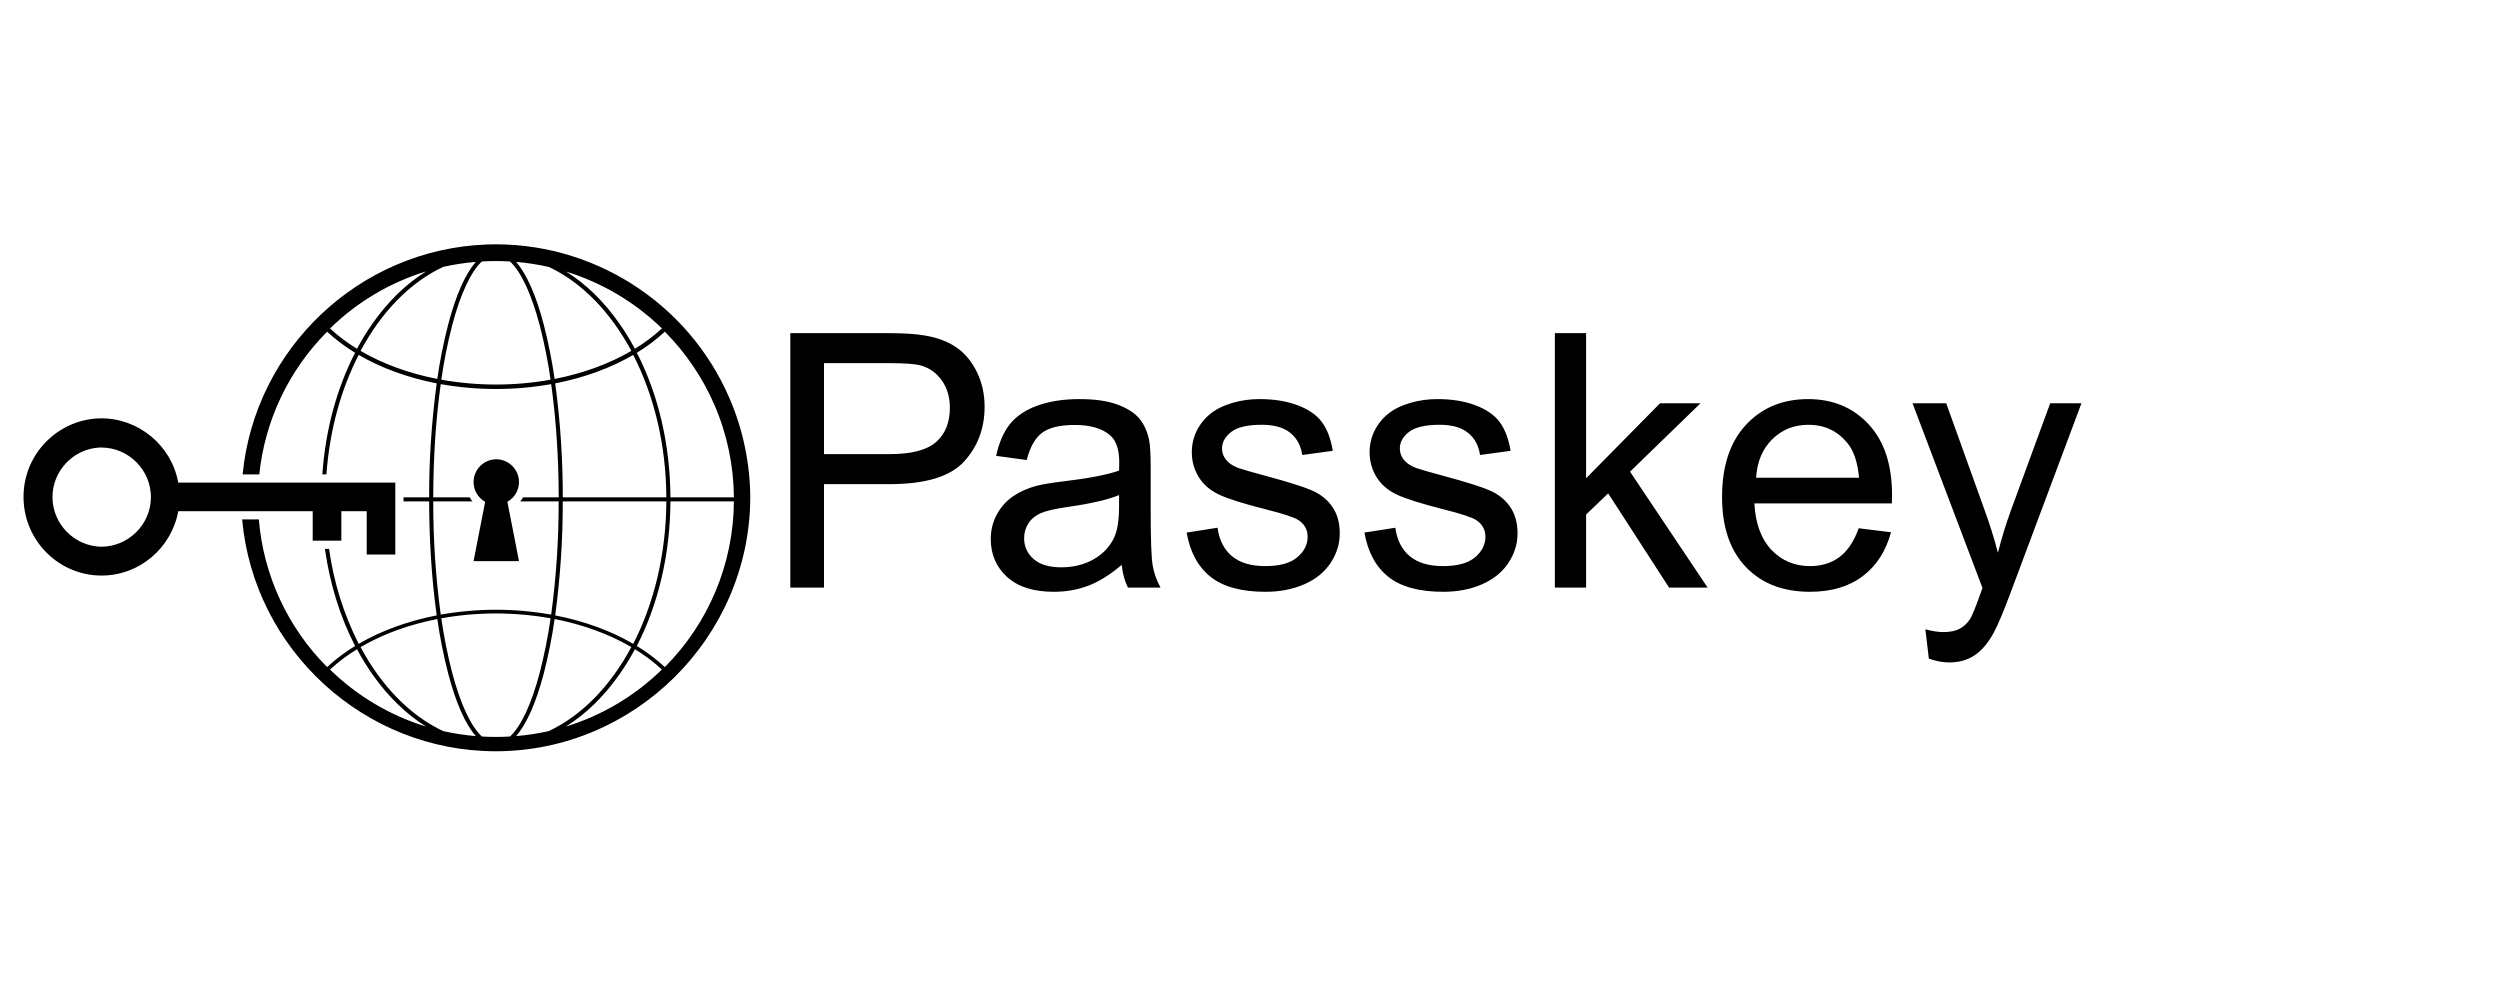
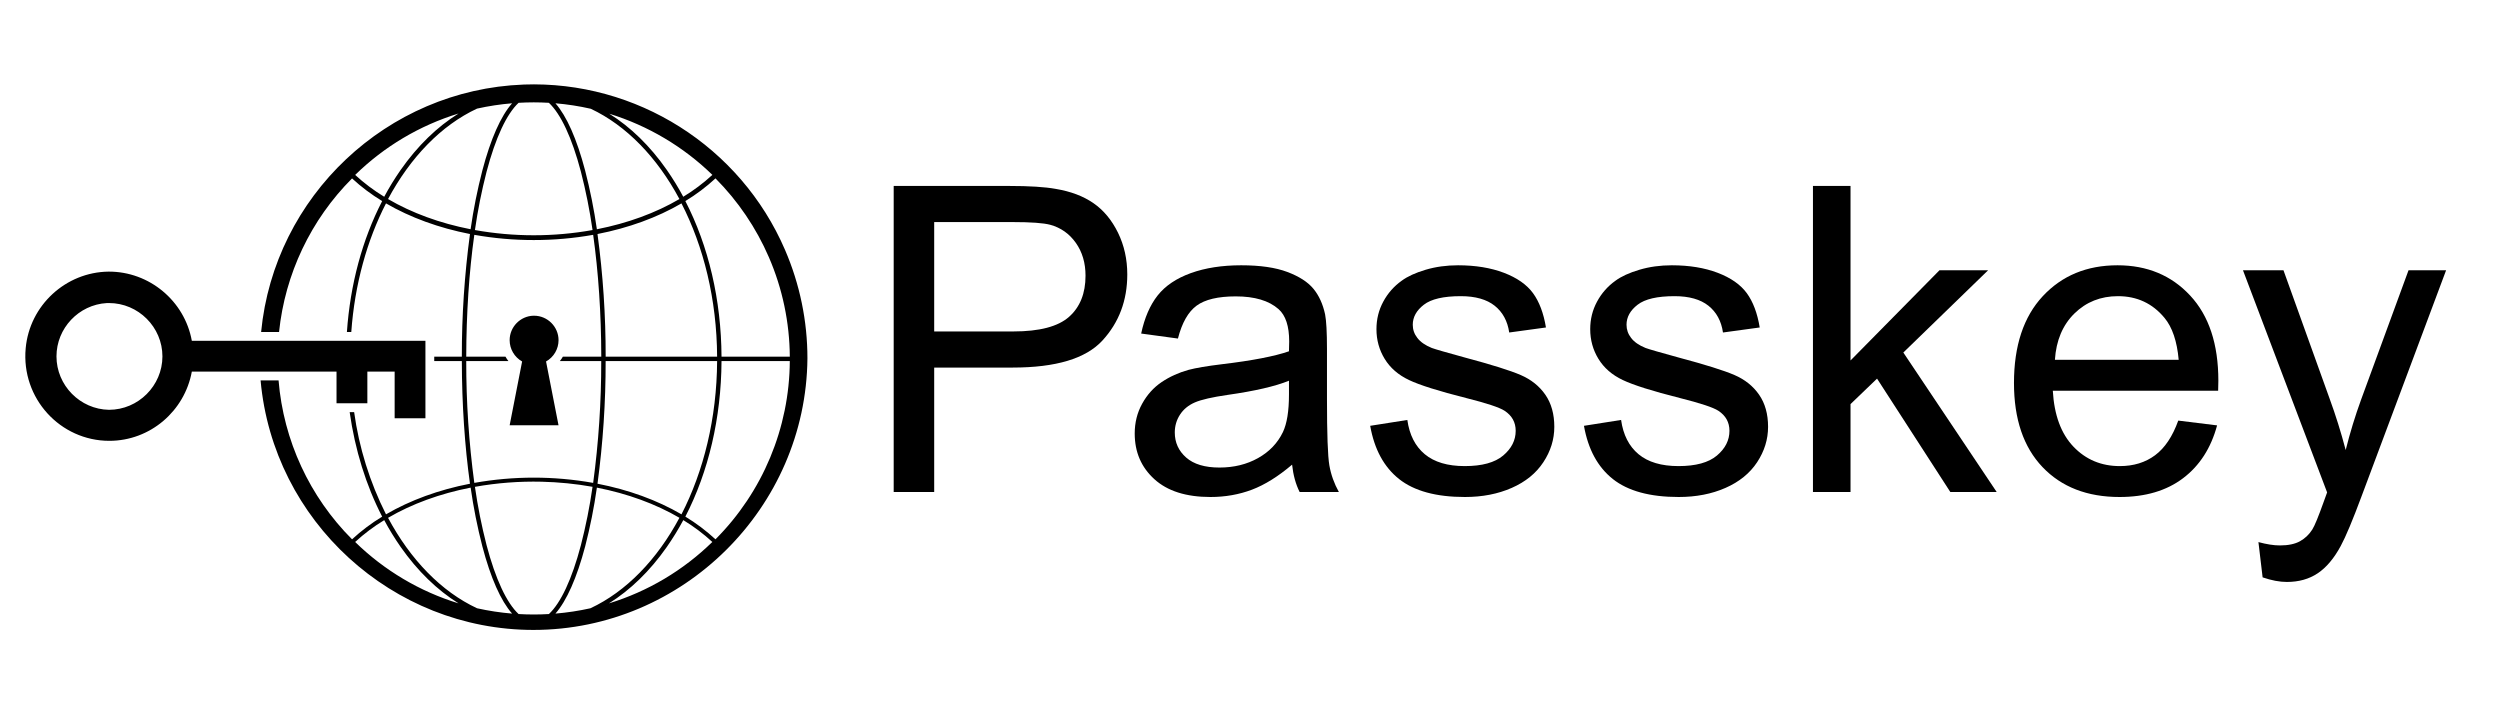
- <svg xmlns="http://www.w3.org/2000/svg" clip-rule="evenodd" fill-rule="evenodd" stroke-linejoin="round" stroke-miterlimit="2" viewBox="0 0 113 45" width="113">
+ <svg xmlns="http://www.w3.org/2000/svg" clip-rule="evenodd" fill-rule="evenodd" stroke-linejoin="round" stroke-miterlimit="2" viewBox="0 0 105 30" width="113">
  <g fill-rule="nonzero">
-     <path d="M21.987 11.052c-5.731.216-10.468 4.685-11.02 10.392h.753a10.689 10.689 0 0 1 3.066-6.45c.389.358.813.677 1.265.951-.833 1.611-1.342 3.498-1.481 5.499h.184c.144-2.007.664-3.858 1.458-5.402 1.02.594 2.222 1.032 3.527 1.287-.23 1.707-.345 3.427-.342 5.15h-1.159v.185h1.159c.004 1.826.123 3.582.342 5.152-1.305.253-2.507.692-3.527 1.286a13.682 13.682 0 0 1-1.338-4.293h-.188c.225 1.587.687 3.079 1.365 4.39a7.917 7.917 0 0 0-1.265.952 10.684 10.684 0 0 1-3.086-6.673h-.755c.53 5.902 5.535 10.479 11.46 10.479 6.273 0 11.45-5.13 11.507-11.403.001-1.568-.32-3.122-.942-4.561-1.875-4.349-6.252-7.115-10.983-6.942v.001Zm.431.747c.212 0 .424.007.635.019.499.466.969 1.465 1.345 2.894.208.807.371 1.624.489 2.45-.814.146-1.641.219-2.469.219-.828 0-1.655-.073-2.471-.219.118-.826.281-1.643.489-2.45.376-1.43.846-2.43 1.345-2.894.212-.012.425-.019.637-.019Zm-.91.039c-.473.536-.901 1.496-1.25 2.826-.209.812-.374 1.634-.493 2.464-1.285-.251-2.466-.682-3.467-1.268.939-1.756 2.238-3.099 3.737-3.798.484-.108.977-.183 1.473-.224Zm1.82 0c.5.042.995.119 1.484.23 1.494.702 2.788 2.042 3.724 3.792-.999.586-2.182 1.017-3.467 1.269-.119-.829-.283-1.652-.493-2.464-.349-1.33-.777-2.29-1.248-2.827Zm-4.068.429c-.896.557-1.72 1.354-2.431 2.368-.253.363-.484.739-.692 1.129a7.783 7.783 0 0 1-1.22-.917 10.691 10.691 0 0 1 4.343-2.58Zm6.329.009c1.626.502 3.111 1.382 4.331 2.569a7.758 7.758 0 0 1-1.223.919c-.208-.39-.439-.766-.692-1.129-.706-1.01-1.526-1.804-2.416-2.359Zm4.462 2.716c.947.954 1.708 2.077 2.242 3.311.571 1.318.869 2.739.879 4.176h-2.868c-.013-2.381-.545-4.648-1.519-6.534.453-.275.877-.594 1.266-.953Zm-1.429 1.05c.929 1.807 1.484 4.031 1.497 6.437h-4.681c.002-1.723-.112-3.443-.343-5.15 1.306-.255 2.509-.693 3.527-1.287Zm-8.701 1.321c.824.146 1.659.22 2.497.219.836.001 1.671-.073 2.495-.219.219 1.558.337 3.303.341 5.116h-1.613c-.037.065-.079.127-.127.185h1.738a37.891 37.891 0 0 1-.339 5.117 14.237 14.237 0 0 0-4.992 0 37.902 37.902 0 0 1-.339-5.117h1.771c-.047-.058-.088-.12-.123-.185h-1.648c.004-1.813.12-3.558.339-5.116ZM4.565 18.908c-1.806.019-3.322 1.418-3.486 3.217-.195 2.109 1.456 3.89 3.512 3.89 1.724 0 3.164-1.256 3.466-2.908h6.077v1.331h1.295v-1.331h1.146v1.959h1.293v-3.252H8.057c-.305-1.679-1.786-2.911-3.492-2.906Zm-.08 1.321c.032-.001.062-.001.093-.001 1.231 0 2.244 1.011 2.244 2.242-.002 1.23-1.013 2.24-2.244 2.242-1.216-.021-2.206-1.027-2.206-2.244 0-1.181.933-2.171 2.113-2.239Zm17.916.531c-.551.017-.996.474-.996 1.027 0 .371.201.714.524.895l-.524 2.68h2.053l-.524-2.68c.324-.181.525-.524.525-.895 0-.564-.464-1.027-1.026-1.027h-.032Zm3.036 1.904h4.682c-.013 2.406-.568 4.632-1.497 6.438-1.018-.594-2.221-1.033-3.527-1.286.23-1.708.345-3.429.342-5.152Zm4.867 0h2.868a10.694 10.694 0 0 1-3.122 7.487 7.983 7.983 0 0 0-1.265-.953c.974-1.886 1.506-4.151 1.519-6.534Zm-7.555 5.068c.717.017 1.432.088 2.138.214-.118.825-.281 1.644-.489 2.451-.376 1.43-.846 2.428-1.344 2.893-.424.025-.848.025-1.273 0-.499-.465-.969-1.464-1.345-2.893-.208-.807-.371-1.625-.489-2.45.926-.166 1.864-.237 2.803-.215h-.001Zm2.32.248c1.287.252 2.468.684 3.467 1.267-.939 1.758-2.238 3.1-3.737 3.8-.484.108-.976.183-1.471.224.471-.538.899-1.497 1.25-2.826.209-.812.373-1.634.491-2.464v-.001Zm-5.302 0c.117.829.282 1.652.491 2.464.349 1.331.777 2.291 1.25 2.827-.496-.041-.987-.116-1.472-.224-1.5-.7-2.799-2.042-3.738-3.798 1-.586 2.182-1.017 3.469-1.269Zm-3.63 1.365c.208.39.439.766.692 1.129.712 1.014 1.535 1.81 2.431 2.368a10.714 10.714 0 0 1-4.344-2.579c.376-.345.784-.652 1.221-.917v-.001Zm12.562 0c.435.265.844.572 1.219.917a10.702 10.702 0 0 1-4.343 2.58c.895-.558 1.719-1.354 2.43-2.368.253-.363.484-.739.694-1.129ZM35.722 26.561V15.057h4.34c.764 0 1.347.036 1.75.109.565.095 1.039.274 1.42.538.382.264.69.634.923 1.11.232.476.349 1 .349 1.57 0 .978-.312 1.806-.934 2.484-.623.677-1.748 1.016-3.375 1.016h-2.95v4.677h-1.523Zm1.523-6.035h2.974c.984 0 1.682-.183 2.095-.549.414-.366.62-.882.62-1.546 0-.481-.121-.893-.365-1.236-.243-.343-.563-.569-.961-.679-.256-.068-.73-.102-1.42-.102h-2.943v4.112ZM50.7 25.533c-.523.445-1.027.759-1.511.942-.484.183-1.003.274-1.557.274-.916 0-1.62-.223-2.111-.67-.492-.448-.738-1.019-.738-1.715 0-.408.093-.781.279-1.118.185-.338.429-.609.729-.813.301-.204.64-.358 1.017-.463.277-.073.695-.144 1.255-.212 1.141-.136 1.98-.298 2.519-.486.006-.194.008-.317.008-.369 0-.575-.133-.981-.4-1.216-.361-.32-.897-.479-1.609-.479-.664 0-1.155.116-1.471.349-.317.233-.551.645-.703 1.236l-1.381-.188c.126-.591.332-1.069.62-1.432.288-.364.704-.644 1.248-.84.544-.196 1.174-.294 1.891-.294.712 0 1.29.083 1.735.251.444.167.771.378.98.631.21.254.356.575.44.962.047.24.071.675.071 1.303v1.883c0 1.313.03 2.144.09 2.492.06.347.179.681.357 1h-1.475c-.147-.293-.241-.636-.283-1.028Zm-.118-3.155c-.512.21-1.281.388-2.307.534-.581.084-.991.178-1.232.283-.241.104-.426.257-.557.459-.131.201-.196.425-.196.671 0 .376.142.69.427.941.285.251.703.377 1.252.377.544 0 1.028-.119 1.452-.357.424-.238.735-.564.934-.977.151-.319.227-.79.227-1.413v-.518ZM53.635 24.073l1.397-.219c.078.56.297.989.655 1.287.359.298.859.447 1.503.447.649 0 1.13-.132 1.444-.396.314-.264.471-.574.471-.93 0-.319-.139-.57-.416-.754-.194-.125-.675-.285-1.444-.478-1.036-.262-1.754-.488-2.154-.679-.4-.191-.704-.455-.911-.793-.206-.337-.31-.71-.31-1.118 0-.371.085-.715.255-1.032.171-.316.402-.579.695-.789.22-.162.519-.299.899-.412.379-.112.786-.168 1.22-.168.654 0 1.228.094 1.722.282.495.188.86.444 1.095.765.236.322.398.752.487 1.291l-1.381.189c-.063-.429-.245-.764-.546-1.005-.301-.241-.726-.361-1.275-.361-.649 0-1.112.107-1.389.322-.277.214-.416.465-.416.753 0 .183.057.348.173.495.115.151.295.277.541.376.141.053.557.173 1.248.361.999.267 1.696.486 2.091.656.395.17.705.417.93.741.225.325.338.727.338 1.209 0 .471-.138.914-.412 1.33-.275.416-.671.738-1.189.965-.518.228-1.104.341-1.758.341-1.083 0-1.908-.224-2.476-.674-.568-.45-.93-1.117-1.087-2.002ZM61.671 24.073l1.397-.219c.078.56.297.989.655 1.287.358.298.859.447 1.503.447.649 0 1.13-.132 1.444-.396.314-.264.471-.574.471-.93 0-.319-.139-.57-.416-.754-.194-.125-.675-.285-1.444-.478-1.036-.262-1.754-.488-2.154-.679-.401-.191-.704-.455-.911-.793-.206-.337-.31-.71-.31-1.118 0-.371.085-.715.255-1.032.17-.316.402-.579.695-.789.22-.162.519-.299.899-.412.379-.112.786-.168 1.22-.168.654 0 1.228.094 1.722.282.495.188.86.444 1.095.765.236.322.398.752.487 1.291l-1.382.189c-.062-.429-.244-.764-.545-1.005-.301-.241-.726-.361-1.275-.361-.649 0-1.112.107-1.389.322-.277.214-.416.465-.416.753 0 .183.057.348.173.495.115.151.295.277.541.376.141.053.557.173 1.248.361.999.267 1.696.486 2.091.656.395.17.705.417.93.741.225.325.338.727.338 1.209 0 .471-.138.914-.412 1.33-.275.416-.671.738-1.189.965-.518.228-1.104.341-1.758.341-1.083 0-1.908-.224-2.476-.674-.568-.45-.93-1.117-1.087-2.002ZM70.28 26.561V15.057h1.412v6.56l3.343-3.39h1.829l-3.186 3.092 3.508 5.242h-1.742L72.689 22.3l-.997.957v3.304H70.28ZM84.013 23.877l1.46.181c-.23.853-.657 1.514-1.279 1.985-.623.471-1.418.706-2.386.706-1.219 0-2.186-.375-2.9-1.126-.714-.75-1.071-1.803-1.071-3.158 0-1.402.361-2.491 1.083-3.265s1.658-1.161 2.809-1.161c1.115 0 2.025.379 2.731 1.138.707.758 1.06 1.825 1.06 3.201 0 .084-.003.21-.008.377h-6.215c.052.916.311 1.617.777 2.103.465.487 1.046.73 1.742.73.518 0 .96-.136 1.326-.408.366-.272.657-.706.871-1.303Zm-4.638-2.283h4.654c-.063-.701-.241-1.227-.534-1.578-.45-.544-1.033-.816-1.75-.816-.649 0-1.194.217-1.636.651-.442.435-.687 1.015-.734 1.743ZM87.184 29.771l-.157-1.326c.308.083.578.125.808.125.314 0 .565-.052.753-.157.189-.104.343-.251.463-.439.089-.142.233-.492.432-1.052.026-.078.068-.193.125-.345l-3.162-8.35h1.522l1.735 4.826c.225.612.426 1.256.604 1.931.162-.649.356-1.282.581-1.899l1.781-4.858h1.413l-3.171 8.475c-.34.916-.604 1.546-.792 1.892-.252.465-.539.807-.864 1.024-.324.217-.711.325-1.161.325-.272 0-.576-.057-.91-.172Z" />
+     <path d="M21.987,3.552c-5.731,0.216 -10.468,4.685 -11.02,10.392l0.753,0c0.252,-2.437 1.335,-4.716 3.066,-6.45c0.389,0.358 0.813,0.677 1.265,0.951c-0.833,1.611 -1.342,3.498 -1.481,5.499l0.184,0c0.144,-2.007 0.664,-3.858 1.458,-5.402c1.02,0.594 2.222,1.032 3.527,1.287c-0.23,1.707 -0.345,3.427 -0.342,5.15l-1.159,0l-0,0.185l1.159,-0c0.004,1.826 0.123,3.582 0.342,5.152c-1.305,0.253 -2.507,0.692 -3.527,1.286c-0.68,-1.348 -1.132,-2.799 -1.338,-4.293l-0.188,-0c0.225,1.587 0.687,3.079 1.365,4.39c-0.452,0.274 -0.876,0.593 -1.265,0.952c-1.785,-1.789 -2.88,-4.154 -3.086,-6.673l-0.755,0c0.53,5.902 5.535,10.479 11.46,10.479c6.273,0 11.45,-5.13 11.507,-11.403c0.001,-1.568 -0.32,-3.122 -0.942,-4.561c-1.875,-4.349 -6.252,-7.115 -10.983,-6.942l-0,0.001Zm0.431,0.747c0.212,0 0.424,0.007 0.635,0.019c0.499,0.466 0.969,1.465 1.345,2.894c0.208,0.807 0.371,1.624 0.489,2.45c-0.814,0.146 -1.641,0.219 -2.469,0.219c-0.828,-0 -1.655,-0.073 -2.471,-0.219c0.118,-0.826 0.281,-1.643 0.489,-2.45c0.376,-1.43 0.846,-2.43 1.345,-2.894c0.212,-0.012 0.425,-0.019 0.637,-0.019Zm-0.91,0.039c-0.473,0.536 -0.901,1.496 -1.25,2.826c-0.209,0.812 -0.374,1.634 -0.493,2.464c-1.285,-0.251 -2.466,-0.682 -3.467,-1.268c0.939,-1.756 2.238,-3.099 3.737,-3.798c0.484,-0.108 0.977,-0.183 1.473,-0.224Zm1.82,-0c0.5,0.042 0.995,0.119 1.484,0.23c1.494,0.702 2.788,2.042 3.724,3.792c-0.999,0.586 -2.182,1.017 -3.467,1.269c-0.119,-0.829 -0.283,-1.652 -0.493,-2.464c-0.349,-1.33 -0.777,-2.29 -1.248,-2.827Zm-4.068,0.429c-0.896,0.557 -1.72,1.354 -2.431,2.368c-0.253,0.363 -0.484,0.739 -0.692,1.129c-0.435,-0.265 -0.845,-0.572 -1.22,-0.917c1.221,-1.195 2.71,-2.079 4.343,-2.58Zm6.329,0.009c1.626,0.502 3.111,1.382 4.331,2.569c-0.377,0.346 -0.786,0.654 -1.223,0.919c-0.208,-0.39 -0.439,-0.766 -0.692,-1.129c-0.706,-1.01 -1.526,-1.804 -2.416,-2.359Zm4.462,2.716c0.947,0.954 1.708,2.077 2.242,3.311c0.571,1.318 0.869,2.739 0.879,4.176l-2.868,0c-0.013,-2.381 -0.545,-4.648 -1.519,-6.534c0.453,-0.275 0.877,-0.594 1.266,-0.953Zm-1.429,1.05c0.929,1.807 1.484,4.031 1.497,6.437l-4.681,0c0.002,-1.723 -0.112,-3.443 -0.343,-5.15c1.306,-0.255 2.509,-0.693 3.527,-1.287Zm-8.701,1.321c0.824,0.146 1.659,0.22 2.497,0.219c0.836,0.001 1.671,-0.073 2.495,-0.219c0.219,1.558 0.337,3.303 0.341,5.116l-1.613,0c-0.037,0.065 -0.079,0.127 -0.127,0.185l1.738,-0c0.003,1.712 -0.111,3.422 -0.339,5.117c-1.651,-0.294 -3.341,-0.294 -4.992,0c-0.228,-1.695 -0.342,-3.406 -0.339,-5.117l1.771,-0c-0.047,-0.058 -0.088,-0.12 -0.123,-0.185l-1.648,0c0.004,-1.813 0.12,-3.558 0.339,-5.116Zm-15.356,1.545c-1.806,0.019 -3.322,1.418 -3.486,3.217c-0.195,2.109 1.456,3.89 3.512,3.89c1.724,-0 3.164,-1.256 3.466,-2.908l6.077,0l0,1.331l1.295,-0l0,-1.331l1.146,0l-0,1.959l1.293,0l0,-3.252l-9.811,-0c-0.305,-1.679 -1.786,-2.911 -3.492,-2.906Zm-0.08,1.321c0.032,-0.001 0.062,-0.001 0.093,-0.001c1.231,-0 2.244,1.011 2.244,2.242c-0.002,1.23 -1.013,2.24 -2.244,2.242c-1.216,-0.021 -2.206,-1.027 -2.206,-2.244c-0,-1.181 0.933,-2.171 2.113,-2.239Zm17.916,0.531c-0.551,0.017 -0.996,0.474 -0.996,1.027c-0,0.371 0.201,0.714 0.524,0.895l-0.524,2.68l2.053,-0l-0.524,-2.68c0.324,-0.181 0.525,-0.524 0.525,-0.895c0,-0.564 -0.464,-1.027 -1.026,-1.027l-0.032,0Zm3.036,1.904l4.682,-0c-0.013,2.406 -0.568,4.632 -1.497,6.438c-1.018,-0.594 -2.221,-1.033 -3.527,-1.286c0.23,-1.708 0.345,-3.429 0.342,-5.152Zm4.867,-0l2.868,-0c-0.017,2.809 -1.139,5.499 -3.122,7.487c-0.389,-0.359 -0.813,-0.678 -1.265,-0.953c0.974,-1.886 1.506,-4.151 1.519,-6.534Zm-7.555,5.068c0.717,0.017 1.432,0.088 2.138,0.214c-0.118,0.825 -0.281,1.644 -0.489,2.451c-0.376,1.43 -0.846,2.428 -1.344,2.893c-0.424,0.025 -0.848,0.025 -1.273,0c-0.499,-0.465 -0.969,-1.464 -1.345,-2.893c-0.208,-0.807 -0.371,-1.625 -0.489,-2.45c0.926,-0.166 1.864,-0.237 2.803,-0.215l-0.001,0Zm2.32,0.248c1.287,0.252 2.468,0.684 3.467,1.267c-0.939,1.758 -2.238,3.1 -3.737,3.8c-0.484,0.108 -0.976,0.183 -1.471,0.224c0.471,-0.538 0.899,-1.497 1.25,-2.826c0.209,-0.812 0.373,-1.634 0.491,-2.464l-0,-0.001Zm-5.302,-0c0.117,0.829 0.282,1.652 0.491,2.464c0.349,1.331 0.777,2.291 1.25,2.827c-0.496,-0.041 -0.987,-0.116 -1.472,-0.224c-1.5,-0.7 -2.799,-2.042 -3.738,-3.798c1,-0.586 2.182,-1.017 3.469,-1.269Zm-3.63,1.365c0.208,0.39 0.439,0.766 0.692,1.129c0.712,1.014 1.535,1.81 2.431,2.368c-1.633,-0.501 -3.123,-1.386 -4.344,-2.579c0.376,-0.345 0.784,-0.652 1.221,-0.917l-0,-0.001Zm12.562,-0c0.435,0.265 0.844,0.572 1.219,0.917c-1.221,1.194 -2.71,2.079 -4.343,2.58c0.895,-0.558 1.719,-1.354 2.43,-2.368c0.253,-0.363 0.484,-0.739 0.694,-1.129Z" />
+     <g>
+       <path d="M37.535,20.663l-0,-12.853l4.848,-0c0.854,-0 1.505,0.041 1.955,0.123c0.632,0.105 1.161,0.305 1.587,0.6c0.427,0.295 0.77,0.709 1.031,1.241c0.26,0.532 0.39,1.116 0.39,1.753c-0,1.093 -0.348,2.018 -1.044,2.775c-0.695,0.757 -1.952,1.136 -3.77,1.136l-3.296,-0l-0,5.225l-1.701,0Zm1.701,-6.742l3.323,-0c1.098,-0 1.879,-0.205 2.341,-0.614c0.461,-0.409 0.692,-0.985 0.692,-1.727c0,-0.538 -0.136,-0.998 -0.408,-1.381c-0.271,-0.383 -0.629,-0.636 -1.074,-0.758c-0.286,-0.076 -0.815,-0.114 -1.587,-0.114l-3.287,-0l-0,4.594Z" />
+       <path d="M54.268,19.515c-0.584,0.497 -1.147,0.847 -1.687,1.052c-0.541,0.204 -1.121,0.307 -1.741,0.307c-1.023,-0 -1.809,-0.25 -2.358,-0.75c-0.55,-0.5 -0.824,-1.138 -0.824,-1.916c-0,-0.456 0.103,-0.872 0.311,-1.249c0.207,-0.377 0.479,-0.68 0.815,-0.908c0.336,-0.227 0.715,-0.4 1.136,-0.517c0.309,-0.082 0.777,-0.161 1.403,-0.237c1.274,-0.152 2.212,-0.333 2.814,-0.543c0.006,-0.216 0.009,-0.354 0.009,-0.412c-0,-0.643 -0.149,-1.096 -0.447,-1.359c-0.404,-0.357 -1.003,-0.535 -1.798,-0.535c-0.742,-0 -1.29,0.13 -1.644,0.39c-0.353,0.26 -0.615,0.721 -0.784,1.381l-1.544,-0.21c0.141,-0.661 0.372,-1.194 0.693,-1.601c0.322,-0.406 0.786,-0.718 1.394,-0.938c0.608,-0.219 1.312,-0.328 2.113,-0.328c0.795,-0 1.441,0.093 1.938,0.28c0.497,0.187 0.862,0.422 1.096,0.706c0.234,0.283 0.397,0.641 0.491,1.074c0.052,0.269 0.079,0.754 0.079,1.455l-0,2.105c-0,1.467 0.033,2.395 0.1,2.783c0.068,0.389 0.201,0.762 0.399,1.118l-1.648,0c-0.164,-0.327 -0.269,-0.71 -0.316,-1.148Zm-0.131,-3.525c-0.573,0.234 -1.432,0.433 -2.578,0.596c-0.649,0.094 -1.107,0.199 -1.376,0.316c-0.269,0.117 -0.477,0.288 -0.623,0.513c-0.146,0.225 -0.219,0.475 -0.219,0.75c-0,0.42 0.159,0.771 0.478,1.052c0.318,0.28 0.785,0.42 1.398,0.42c0.608,0 1.149,-0.133 1.622,-0.398c0.474,-0.266 0.822,-0.63 1.044,-1.092c0.169,-0.357 0.254,-0.883 0.254,-1.578l-0,-0.579Z" />
+       <path d="M57.548,17.884l1.56,-0.246c0.088,0.626 0.332,1.105 0.732,1.438c0.401,0.334 0.96,0.5 1.679,0.5c0.725,0 1.263,-0.147 1.614,-0.443c0.35,-0.295 0.526,-0.641 0.526,-1.039c-0,-0.356 -0.155,-0.637 -0.465,-0.841c-0.216,-0.141 -0.754,-0.319 -1.613,-0.535c-1.158,-0.292 -1.96,-0.545 -2.407,-0.759c-0.447,-0.213 -0.786,-0.508 -1.017,-0.885c-0.231,-0.377 -0.346,-0.794 -0.346,-1.25c-0,-0.415 0.095,-0.799 0.285,-1.152c0.19,-0.354 0.448,-0.648 0.776,-0.882c0.245,-0.181 0.58,-0.334 1.003,-0.46c0.424,-0.126 0.879,-0.188 1.364,-0.188c0.73,-0 1.372,0.105 1.924,0.315c0.553,0.211 0.96,0.496 1.223,0.855c0.263,0.36 0.445,0.84 0.544,1.442l-1.543,0.211c-0.07,-0.48 -0.273,-0.854 -0.609,-1.123c-0.337,-0.268 -0.811,-0.403 -1.425,-0.403c-0.725,0 -1.242,0.12 -1.552,0.36c-0.31,0.239 -0.465,0.52 -0.465,0.841c0,0.205 0.064,0.389 0.193,0.553c0.129,0.169 0.33,0.31 0.605,0.421c0.158,0.058 0.623,0.192 1.394,0.403c1.117,0.298 1.895,0.542 2.337,0.732c0.441,0.19 0.787,0.466 1.039,0.829c0.251,0.362 0.377,0.812 0.377,1.35c-0,0.526 -0.154,1.021 -0.461,1.486c-0.306,0.465 -0.749,0.824 -1.328,1.078c-0.579,0.255 -1.233,0.382 -1.964,0.382c-1.21,-0 -2.132,-0.252 -2.766,-0.754c-0.634,-0.503 -1.039,-1.248 -1.214,-2.236Z" />
+       <path d="M66.526,17.884l1.56,-0.246c0.088,0.626 0.332,1.105 0.732,1.438c0.401,0.334 0.961,0.5 1.68,0.5c0.724,0 1.262,-0.147 1.613,-0.443c0.35,-0.295 0.526,-0.641 0.526,-1.039c-0,-0.356 -0.155,-0.637 -0.465,-0.841c-0.216,-0.141 -0.754,-0.319 -1.613,-0.535c-1.157,-0.292 -1.96,-0.545 -2.407,-0.759c-0.447,-0.213 -0.786,-0.508 -1.017,-0.885c-0.231,-0.377 -0.346,-0.794 -0.346,-1.25c-0,-0.415 0.095,-0.799 0.285,-1.152c0.19,-0.354 0.448,-0.648 0.776,-0.882c0.245,-0.181 0.58,-0.334 1.004,-0.46c0.423,-0.126 0.878,-0.188 1.363,-0.188c0.731,-0 1.372,0.105 1.924,0.315c0.553,0.211 0.961,0.496 1.224,0.855c0.263,0.36 0.444,0.84 0.543,1.442l-1.543,0.211c-0.07,-0.48 -0.273,-0.854 -0.609,-1.123c-0.336,-0.268 -0.811,-0.403 -1.425,-0.403c-0.725,0 -1.242,0.12 -1.552,0.36c-0.31,0.239 -0.465,0.52 -0.465,0.841c0,0.205 0.065,0.389 0.193,0.553c0.129,0.169 0.33,0.31 0.605,0.421c0.158,0.058 0.623,0.192 1.394,0.403c1.117,0.298 1.896,0.542 2.337,0.732c0.441,0.19 0.788,0.466 1.039,0.829c0.251,0.362 0.377,0.812 0.377,1.35c-0,0.526 -0.154,1.021 -0.46,1.486c-0.307,0.465 -0.75,0.824 -1.329,1.078c-0.578,0.255 -1.233,0.382 -1.964,0.382c-1.21,-0 -2.132,-0.252 -2.766,-0.754c-0.634,-0.503 -1.039,-1.248 -1.214,-2.236Z" />
+       <path d="M76.144,20.663l-0,-12.853l1.578,-0l0,7.33l3.735,-3.788l2.043,-0l-3.56,3.454l3.92,5.857l-1.947,0l-3.077,-4.761l-1.114,1.07l0,3.691l-1.578,0Z" />
+       <path d="M91.487,17.665l1.631,0.201c-0.257,0.953 -0.733,1.693 -1.429,2.219c-0.695,0.526 -1.584,0.789 -2.665,0.789c-1.362,-0 -2.442,-0.42 -3.24,-1.258c-0.798,-0.839 -1.197,-2.016 -1.197,-3.529c0,-1.567 0.404,-2.783 1.21,-3.648c0.807,-0.865 1.853,-1.297 3.139,-1.297c1.245,-0 2.262,0.423 3.051,1.271c0.789,0.847 1.184,2.04 1.184,3.577c-0,0.094 -0.003,0.234 -0.009,0.421l-6.944,-0c0.058,1.023 0.348,1.806 0.868,2.35c0.52,0.543 1.169,0.815 1.946,0.815c0.579,0 1.073,-0.152 1.482,-0.456c0.409,-0.304 0.734,-0.789 0.973,-1.455Zm-5.181,-2.552l5.199,0c-0.07,-0.783 -0.269,-1.37 -0.596,-1.762c-0.503,-0.608 -1.155,-0.912 -1.955,-0.912c-0.725,0 -1.335,0.243 -1.829,0.728c-0.493,0.485 -0.767,1.134 -0.819,1.946Z" />
+       <path d="M95.03,24.249l-0.176,-1.481c0.345,0.093 0.646,0.14 0.903,0.14c0.351,-0 0.632,-0.059 0.842,-0.176c0.21,-0.116 0.383,-0.28 0.517,-0.491c0.1,-0.157 0.26,-0.549 0.483,-1.174c0.029,-0.088 0.076,-0.217 0.14,-0.386l-3.534,-9.329l1.701,-0l1.938,5.392c0.251,0.684 0.476,1.403 0.675,2.157c0.181,-0.725 0.398,-1.432 0.649,-2.122l1.99,-5.427l1.578,-0l-3.542,9.469c-0.38,1.023 -0.675,1.727 -0.885,2.113c-0.281,0.52 -0.602,0.902 -0.965,1.144c-0.362,0.243 -0.795,0.364 -1.297,0.364c-0.304,0 -0.643,-0.064 -1.017,-0.193Z" />
+     </g>
  </g>
</svg>
